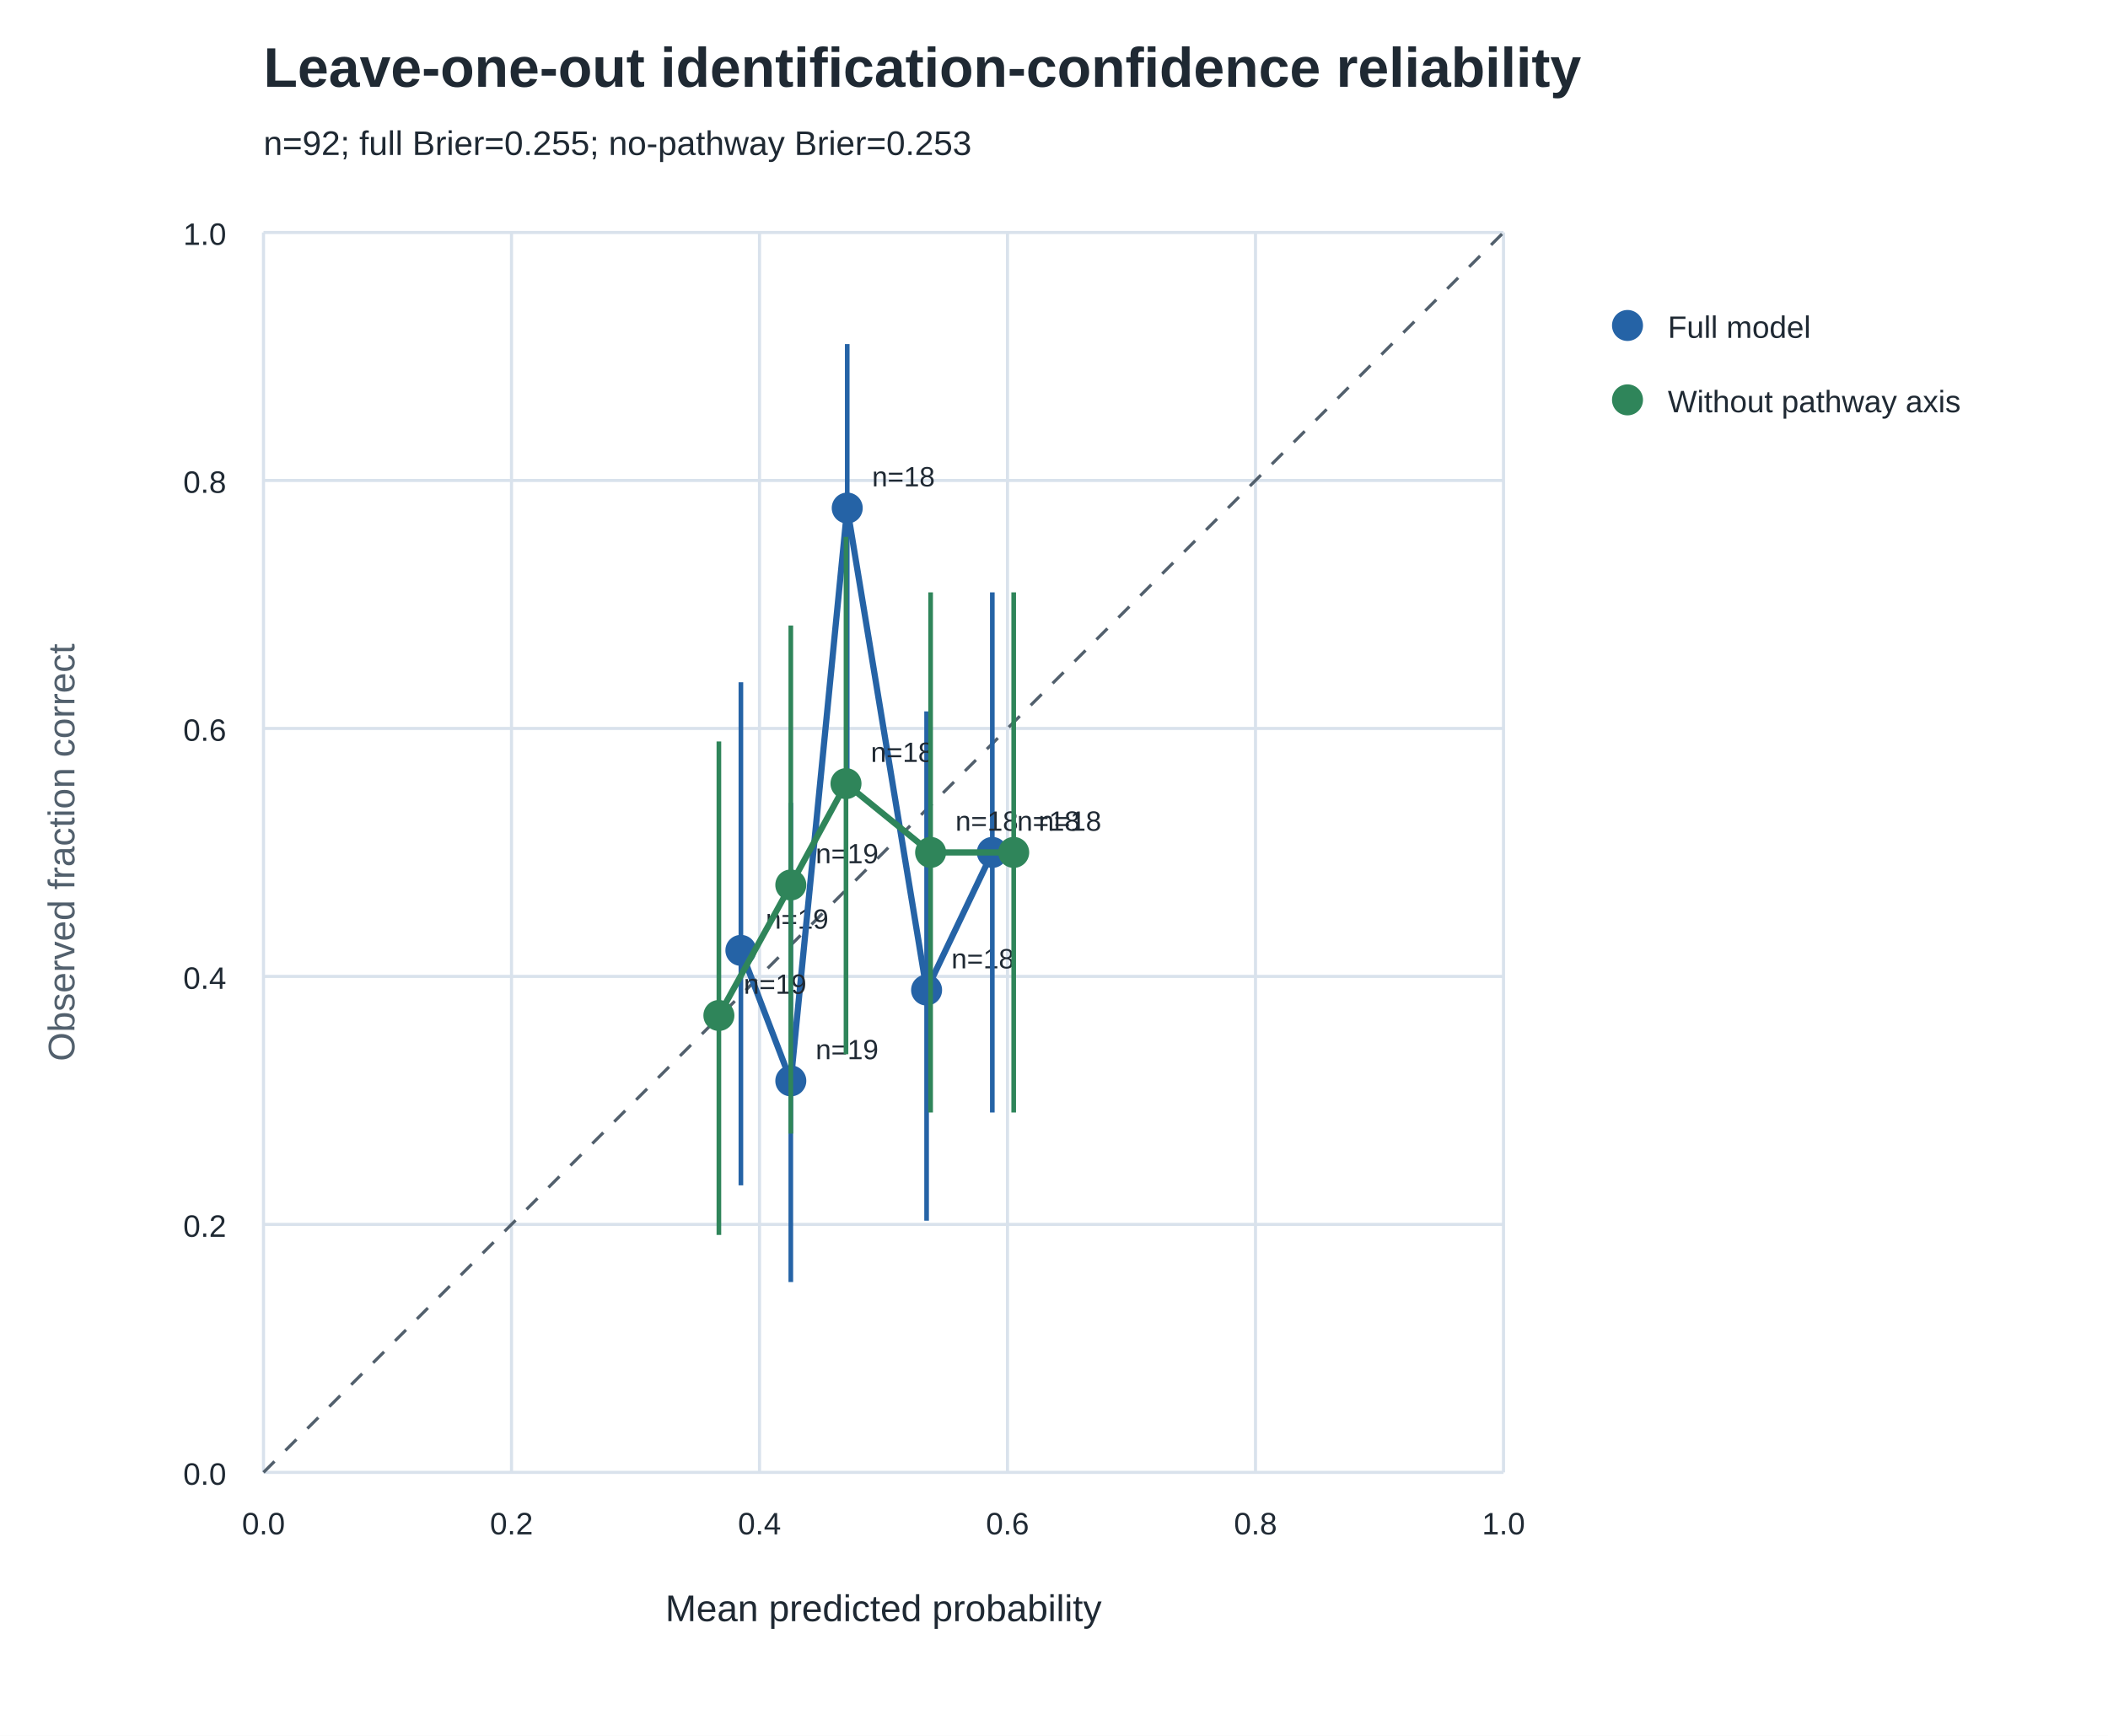
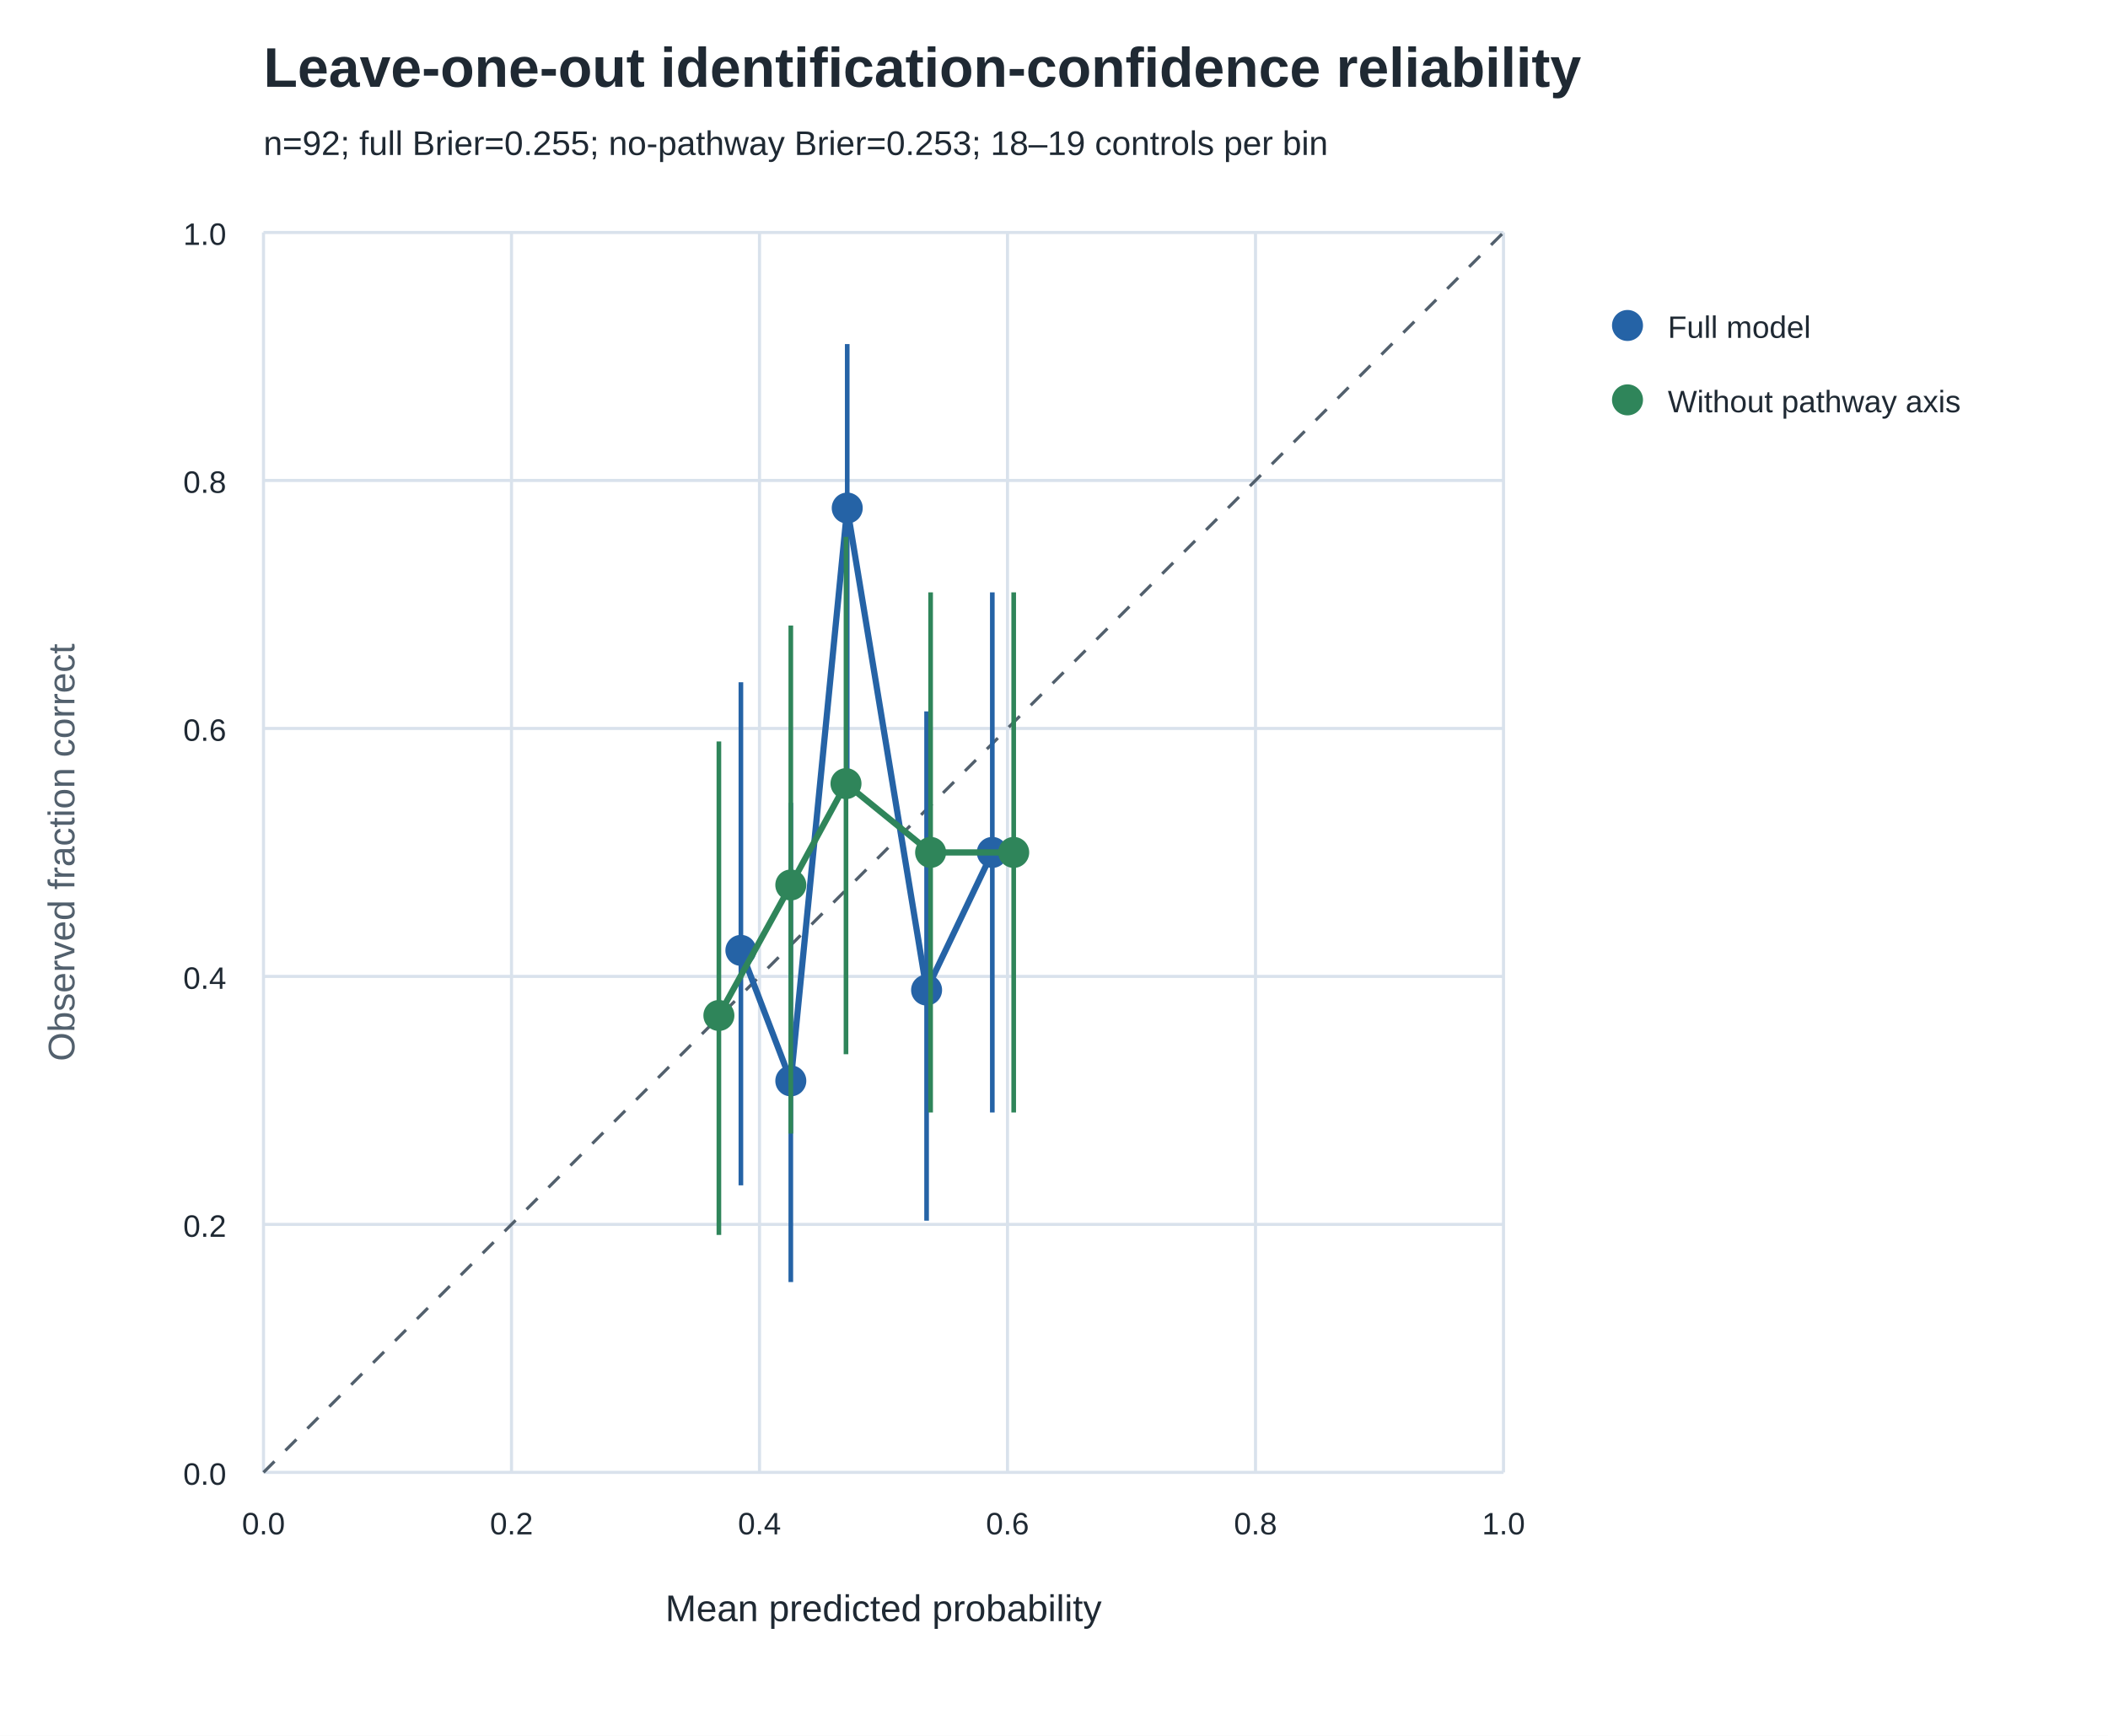
<svg xmlns="http://www.w3.org/2000/svg" width="680" height="560" viewBox="0 0 680 560" font-family="Arial, Helvetica, sans-serif">
  <rect width="680" height="560" fill="white" />
  <text x="85.0" y="28.0" font-size="18" text-anchor="start" fill="#1f2933" font-weight="bold">Leave-one-out identification-confidence reliability</text>
-   <text x="85.0" y="50.0" font-size="11" text-anchor="start" fill="#1f2933">n=92; full Brier=0.255; no-pathway Brier=0.253</text>
+   <text x="85.0" y="50.0" font-size="11" text-anchor="start" fill="#1f2933">n=92; full Brier=0.255; no-pathway Brier=0.253; 18–19 controls per bin</text>
  <line x1="85.0" y1="75" x2="85.0" y2="475" stroke="#d9e2ec" />
  <line x1="85" y1="475.0" x2="485" y2="475.0" stroke="#d9e2ec" />
  <text x="85.0" y="495.0" font-size="10" text-anchor="middle" fill="#1f2933">0.0</text>
  <text x="73.0" y="479.0" font-size="10" text-anchor="end" fill="#1f2933">0.0</text>
  <line x1="165.0" y1="75" x2="165.0" y2="475" stroke="#d9e2ec" />
  <line x1="85" y1="395.0" x2="485" y2="395.0" stroke="#d9e2ec" />
  <text x="165.0" y="495.0" font-size="10" text-anchor="middle" fill="#1f2933">0.2</text>
  <text x="73.0" y="399.0" font-size="10" text-anchor="end" fill="#1f2933">0.2</text>
  <line x1="245.0" y1="75" x2="245.0" y2="475" stroke="#d9e2ec" />
  <line x1="85" y1="315.0" x2="485" y2="315.0" stroke="#d9e2ec" />
  <text x="245.0" y="495.0" font-size="10" text-anchor="middle" fill="#1f2933">0.4</text>
  <text x="73.0" y="319.0" font-size="10" text-anchor="end" fill="#1f2933">0.4</text>
  <line x1="325.0" y1="75" x2="325.0" y2="475" stroke="#d9e2ec" />
  <line x1="85" y1="235.0" x2="485" y2="235.0" stroke="#d9e2ec" />
  <text x="325.0" y="495.0" font-size="10" text-anchor="middle" fill="#1f2933">0.6</text>
  <text x="73.0" y="239.0" font-size="10" text-anchor="end" fill="#1f2933">0.6</text>
  <line x1="405.0" y1="75" x2="405.0" y2="475" stroke="#d9e2ec" />
  <line x1="85" y1="155.0" x2="485" y2="155.0" stroke="#d9e2ec" />
  <text x="405.0" y="495.0" font-size="10" text-anchor="middle" fill="#1f2933">0.8</text>
  <text x="73.0" y="159.0" font-size="10" text-anchor="end" fill="#1f2933">0.8</text>
  <line x1="485.0" y1="75" x2="485.0" y2="475" stroke="#d9e2ec" />
  <line x1="85" y1="75.0" x2="485" y2="75.0" stroke="#d9e2ec" />
  <text x="485.0" y="495.0" font-size="10" text-anchor="middle" fill="#1f2933">1.0</text>
  <text x="73.0" y="79.0" font-size="10" text-anchor="end" fill="#1f2933">1.0</text>
  <line x1="85" y1="475" x2="485" y2="75" stroke="#52606d" stroke-dasharray="5 5" />
  <line x1="239.0" y1="220.1" x2="239.0" y2="382.4" stroke="#2563a6" stroke-width="1.5" />
  <circle cx="239.0" cy="306.6" r="5" fill="#2563a6" />
-   <text x="247.0" y="299.6" font-size="9" text-anchor="start" fill="#1f2933">n=19</text>
  <line x1="255.1" y1="259.0" x2="255.1" y2="413.6" stroke="#2563a6" stroke-width="1.5" />
  <circle cx="255.1" cy="348.7" r="5" fill="#2563a6" />
-   <text x="263.1" y="341.7" font-size="9" text-anchor="start" fill="#1f2933">n=19</text>
  <line x1="273.3" y1="111.0" x2="273.3" y2="255.8" stroke="#2563a6" stroke-width="1.5" />
  <circle cx="273.3" cy="163.9" r="5" fill="#2563a6" />
-   <text x="281.3" y="156.9" font-size="9" text-anchor="start" fill="#1f2933">n=18</text>
  <line x1="298.9" y1="229.5" x2="298.9" y2="393.8" stroke="#2563a6" stroke-width="1.5" />
  <circle cx="298.9" cy="319.4" r="5" fill="#2563a6" />
-   <text x="306.9" y="312.4" font-size="9" text-anchor="start" fill="#1f2933">n=18</text>
  <line x1="320.1" y1="191.1" x2="320.1" y2="358.9" stroke="#2563a6" stroke-width="1.5" />
  <circle cx="320.1" cy="275.0" r="5" fill="#2563a6" />
-   <text x="328.1" y="268.0" font-size="9" text-anchor="start" fill="#1f2933">n=18</text>
  <polyline points="239.0,306.6 255.1,348.7 273.3,163.9 298.9,319.4 320.1,275.0" fill="none" stroke="#2563a6" stroke-width="2" />
  <circle cx="525" cy="105" r="5" fill="#2563a6" />
  <text x="538.0" y="109.0" font-size="10" text-anchor="start" fill="#1f2933">Full model</text>
  <line x1="231.9" y1="239.2" x2="231.9" y2="398.4" stroke="#2f855a" stroke-width="1.5" />
  <circle cx="231.9" cy="327.6" r="5" fill="#2f855a" />
-   <text x="239.9" y="320.6" font-size="9" text-anchor="start" fill="#1f2933">n=19</text>
  <line x1="255.1" y1="201.8" x2="255.1" y2="365.7" stroke="#2f855a" stroke-width="1.5" />
  <circle cx="255.1" cy="285.5" r="5" fill="#2f855a" />
-   <text x="263.1" y="278.5" font-size="9" text-anchor="start" fill="#1f2933">n=19</text>
  <line x1="272.9" y1="173.2" x2="272.9" y2="340.1" stroke="#2f855a" stroke-width="1.5" />
  <circle cx="272.9" cy="252.8" r="5" fill="#2f855a" />
-   <text x="280.9" y="245.8" font-size="9" text-anchor="start" fill="#1f2933">n=18</text>
  <line x1="300.2" y1="191.1" x2="300.2" y2="358.9" stroke="#2f855a" stroke-width="1.5" />
  <circle cx="300.2" cy="275.0" r="5" fill="#2f855a" />
-   <text x="308.2" y="268.0" font-size="9" text-anchor="start" fill="#1f2933">n=18</text>
  <line x1="327.0" y1="191.1" x2="327.0" y2="358.9" stroke="#2f855a" stroke-width="1.5" />
  <circle cx="327.0" cy="275.0" r="5" fill="#2f855a" />
-   <text x="335.0" y="268.0" font-size="9" text-anchor="start" fill="#1f2933">n=18</text>
  <polyline points="231.9,327.6 255.1,285.5 272.9,252.8 300.2,275.0 327.0,275.0" fill="none" stroke="#2f855a" stroke-width="2" />
  <circle cx="525" cy="129" r="5" fill="#2f855a" />
  <text x="538.0" y="133.0" font-size="10" text-anchor="start" fill="#1f2933">Without pathway axis</text>
  <text x="285.0" y="523.0" font-size="12" text-anchor="middle" fill="#1f2933">Mean predicted probability</text>
  <text x="24" y="275.0" font-size="12" fill="#52606d" text-anchor="middle" transform="rotate(-90 24 275.0)">Observed fraction correct</text>
</svg>
